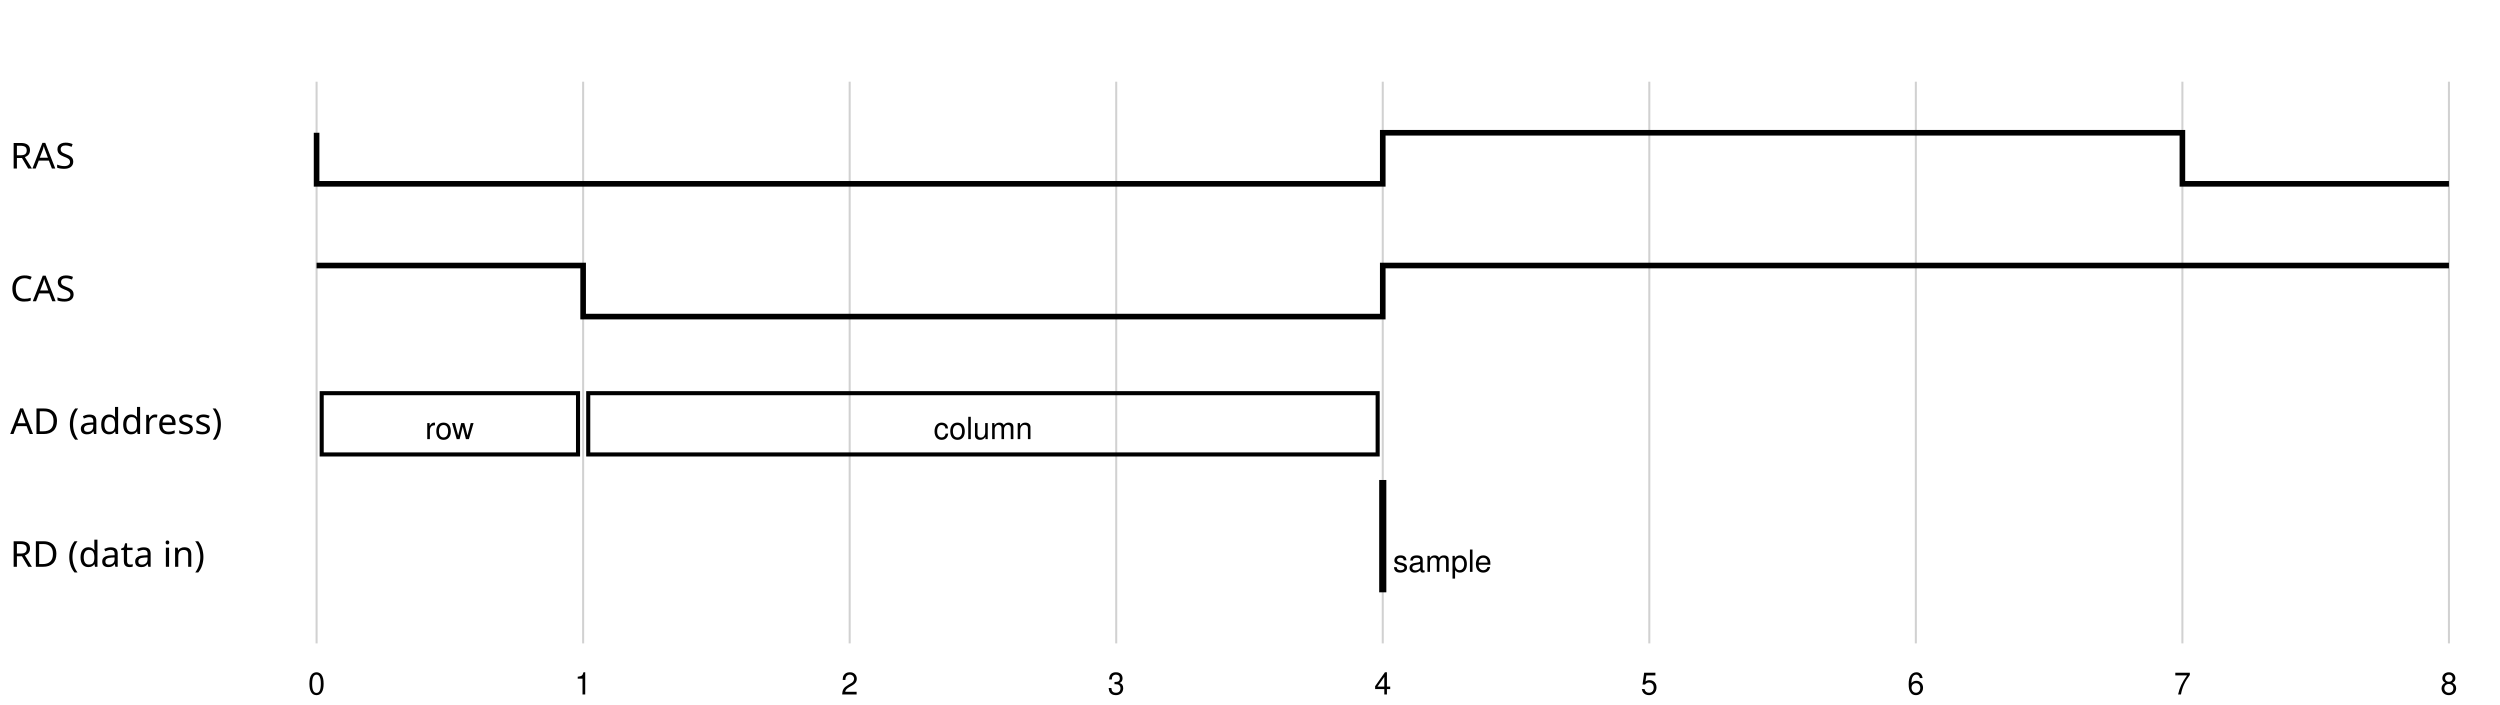
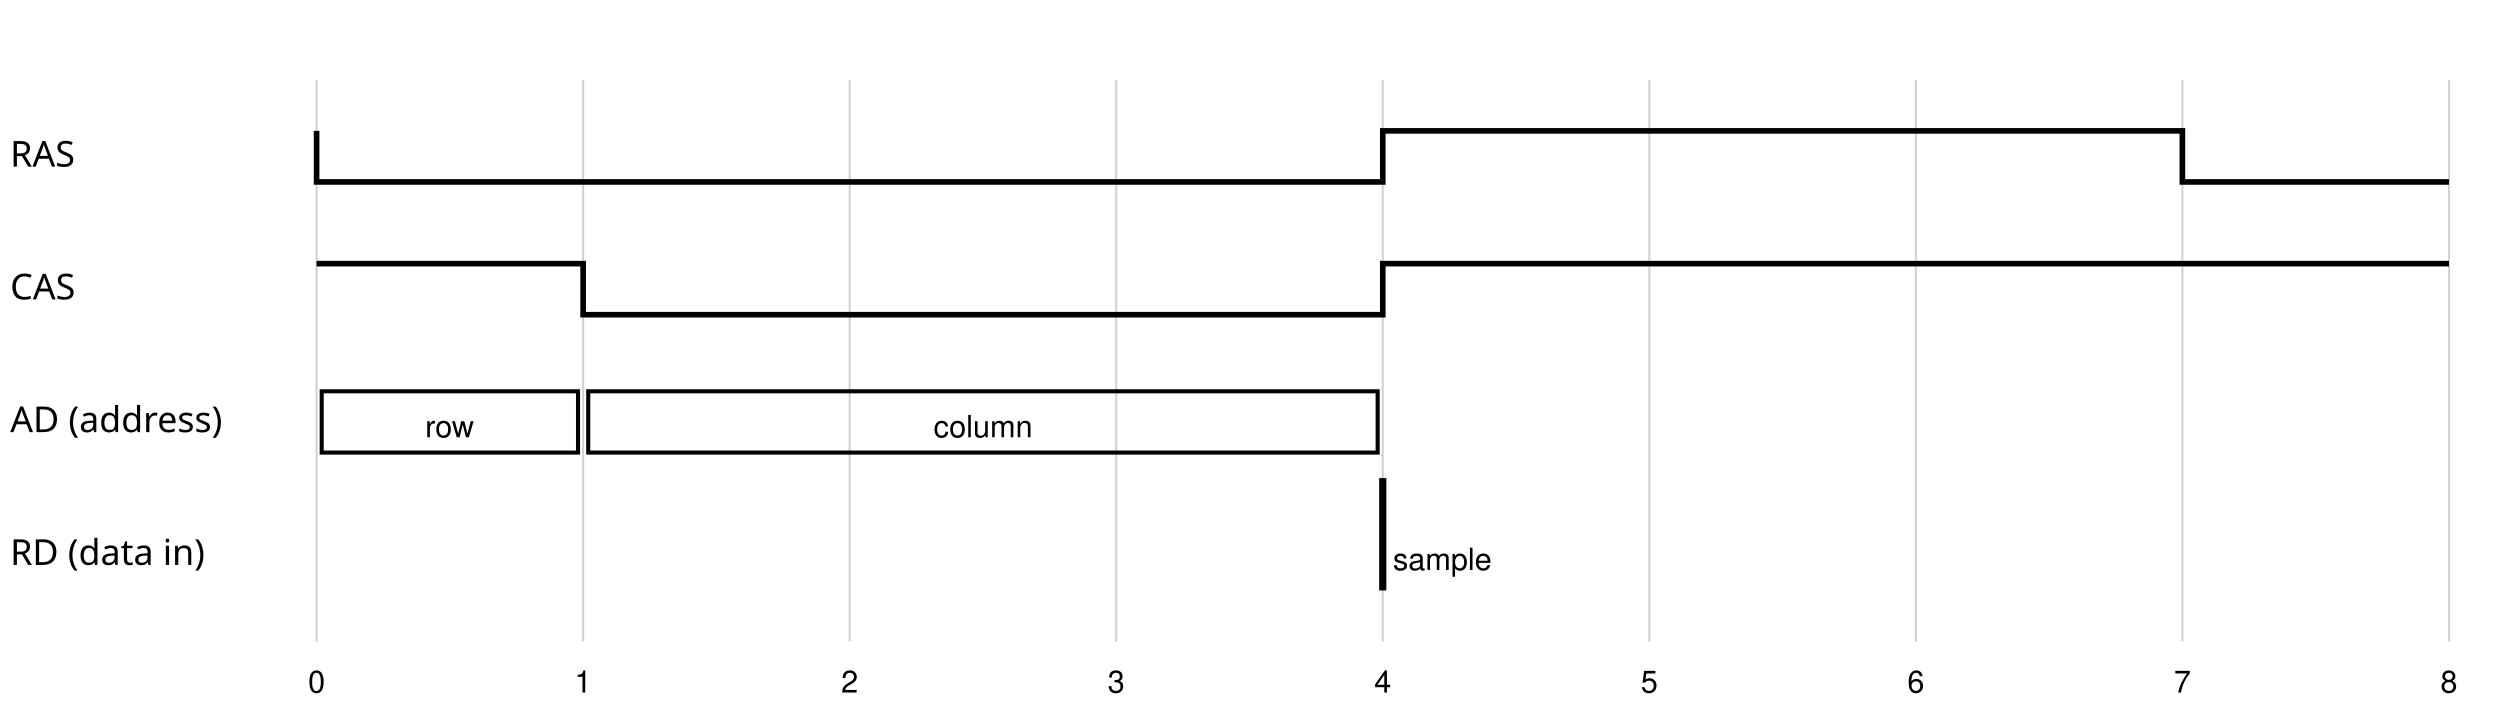
- <svg xmlns="http://www.w3.org/2000/svg" width="489.6" height="138" preserveAspectRatio="xMinYMin meet" viewBox="0 0 489 138" version="1.0" fill-rule="evenodd">
+ <svg xmlns="http://www.w3.org/2000/svg" width="900.0" height="253.676" preserveAspectRatio="xMinYMin meet" viewBox="0 0 900 253" version="1.0" fill-rule="evenodd">
  <clipPath id="clip">
-     <rect x="0" y="0" width="489.6" height="138" />
+     <rect x="0" y="0" width="900.0" height="253.676" />
  </clipPath>
-   <g id="group" transform="scale(1,-1) translate(0,-138)" style="clip-path: url(#clip)">
-     <g transform="">
+   <g id="group" transform="scale(1,-1) translate(0,-253)" style="clip-path: url(#clip)">
+     <g transform=" matrix(1.838235,0,0,1.838235,0,0)">
      <rect x="-6" y="-6" width="501.6" height="150" style="stroke: none; stroke-linecap: butt; stroke-width: 1; fill: rgb(100%,100%,100%); fill-rule: evenodd;" />
      <path d="M 62,12 L 62,122 Z" style="stroke: rgb(82%,82%,82%); stroke-linecap: butt; stroke-width: 0.4;" />
      <text x="60.332" y="2" style="font-family: Helvetica; font-size: 6px;fill: rgb(0%,0%,0%); stroke:none;" transform="translate(0,4) scale(1,-1)">0</text>
      <path d="M 114.2,12 L 114.2,122 Z" style="stroke: rgb(82%,82%,82%); stroke-linecap: butt; stroke-width: 0.4;" />
      <text x="112.532" y="2" style="font-family: Helvetica; font-size: 6px;fill: rgb(0%,0%,0%); stroke:none;" transform="translate(0,4) scale(1,-1)">1</text>
      <path d="M 166.4,12 L 166.4,122 Z" style="stroke: rgb(82%,82%,82%); stroke-linecap: butt; stroke-width: 0.4;" />
      <text x="164.732" y="2" style="font-family: Helvetica; font-size: 6px;fill: rgb(0%,0%,0%); stroke:none;" transform="translate(0,4) scale(1,-1)">2</text>
      <path d="M 218.6,12 L 218.6,122 Z" style="stroke: rgb(82%,82%,82%); stroke-linecap: butt; stroke-width: 0.4;" />
      <text x="216.932" y="2" style="font-family: Helvetica; font-size: 6px;fill: rgb(0%,0%,0%); stroke:none;" transform="translate(0,4) scale(1,-1)">3</text>
      <path d="M 270.8,12 L 270.8,122 Z" style="stroke: rgb(82%,82%,82%); stroke-linecap: butt; stroke-width: 0.4;" />
      <text x="269.132" y="2" style="font-family: Helvetica; font-size: 6px;fill: rgb(0%,0%,0%); stroke:none;" transform="translate(0,4) scale(1,-1)">4</text>
      <path d="M 323,12 L 323,122 Z" style="stroke: rgb(82%,82%,82%); stroke-linecap: butt; stroke-width: 0.4;" />
      <text x="321.332" y="2" style="font-family: Helvetica; font-size: 6px;fill: rgb(0%,0%,0%); stroke:none;" transform="translate(0,4) scale(1,-1)">5</text>
      <path d="M 375.2,12 L 375.2,122 Z" style="stroke: rgb(82%,82%,82%); stroke-linecap: butt; stroke-width: 0.4;" />
      <text x="373.532" y="2" style="font-family: Helvetica; font-size: 6px;fill: rgb(0%,0%,0%); stroke:none;" transform="translate(0,4) scale(1,-1)">6</text>
      <path d="M 427.4,12 L 427.4,122 Z" style="stroke: rgb(82%,82%,82%); stroke-linecap: butt; stroke-width: 0.4;" />
      <text x="425.732" y="2" style="font-family: Helvetica; font-size: 6px;fill: rgb(0%,0%,0%); stroke:none;" transform="translate(0,4) scale(1,-1)">7</text>
      <path d="M 479.6,12 L 479.6,122 Z" style="stroke: rgb(82%,82%,82%); stroke-linecap: butt; stroke-width: 0.4;" />
      <text x="477.932" y="2" style="font-family: Helvetica; font-size: 6px;fill: rgb(0%,0%,0%); stroke:none;" transform="translate(0,4) scale(1,-1)">8</text>
      <text x="2" y="105" style="font-family: Helvetica-Bold; font-size: 7px;fill: rgb(0%,0%,0%); stroke:none;" transform="translate(0,210) scale(1,-1)">RAS</text>
      <text x="2" y="79" style="font-family: Helvetica-Bold; font-size: 7px;fill: rgb(0%,0%,0%); stroke:none;" transform="translate(0,158) scale(1,-1)">CAS</text>
      <text x="2" y="53" style="font-family: Helvetica-Bold; font-size: 7px;fill: rgb(0%,0%,0%); stroke:none;" transform="translate(0,106) scale(1,-1)">AD (address)</text>
      <text x="2" y="27" style="font-family: Helvetica-Bold; font-size: 7px;fill: rgb(0%,0%,0%); stroke:none;" transform="translate(0,54) scale(1,-1)">RD (data in)</text>
      <polyline points="62 112, 62 102, 270.8 102, 270.8 112, 427.4 112, 427.4 102, 479.6 102" style="stroke: rgb(0%,0%,0%); stroke-linecap: butt; stroke-width: 1.1; fill: None; fill-rule: evenodd;" />
      <polyline points="62 86, 114.2 86, 114.2 76, 270.8 76, 270.8 86, 479.6 86" style="stroke: rgb(0%,0%,0%); stroke-linecap: butt; stroke-width: 1.1; fill: None; fill-rule: evenodd;" />
      <rect x="63.0" y="49" width="50.2" height="12" style="stroke: rgb(0%,0%,0%); stroke-linecap: butt; stroke-width: 0.8; fill: none; fill-rule: evenodd;" />
      <text x="83.267" y="52" style="font-family: Helvetica; font-size: 6px;fill: rgb(0%,0%,0%); stroke:none;" transform="translate(0,104) scale(1,-1)">row</text>
      <rect x="115.2" y="49" width="154.6" height="12" style="stroke: rgb(0%,0%,0%); stroke-linecap: butt; stroke-width: 0.8; fill: none; fill-rule: evenodd;" />
      <text x="182.831" y="52" style="font-family: Helvetica; font-size: 6px;fill: rgb(0%,0%,0%); stroke:none;" transform="translate(0,104) scale(1,-1)">column</text>
      <path d="M 270.8,22 L 270.8,44 Z" style="stroke: rgb(0%,0%,0%); stroke-linecap: butt; stroke-width: 1.4;" />
      <text x="272.8" y="26" style="font-family: Helvetica; font-size: 6px;fill: rgb(0%,0%,0%); stroke:none;" transform="translate(0,52) scale(1,-1)">sample</text>
    </g>
  </g>
</svg>
